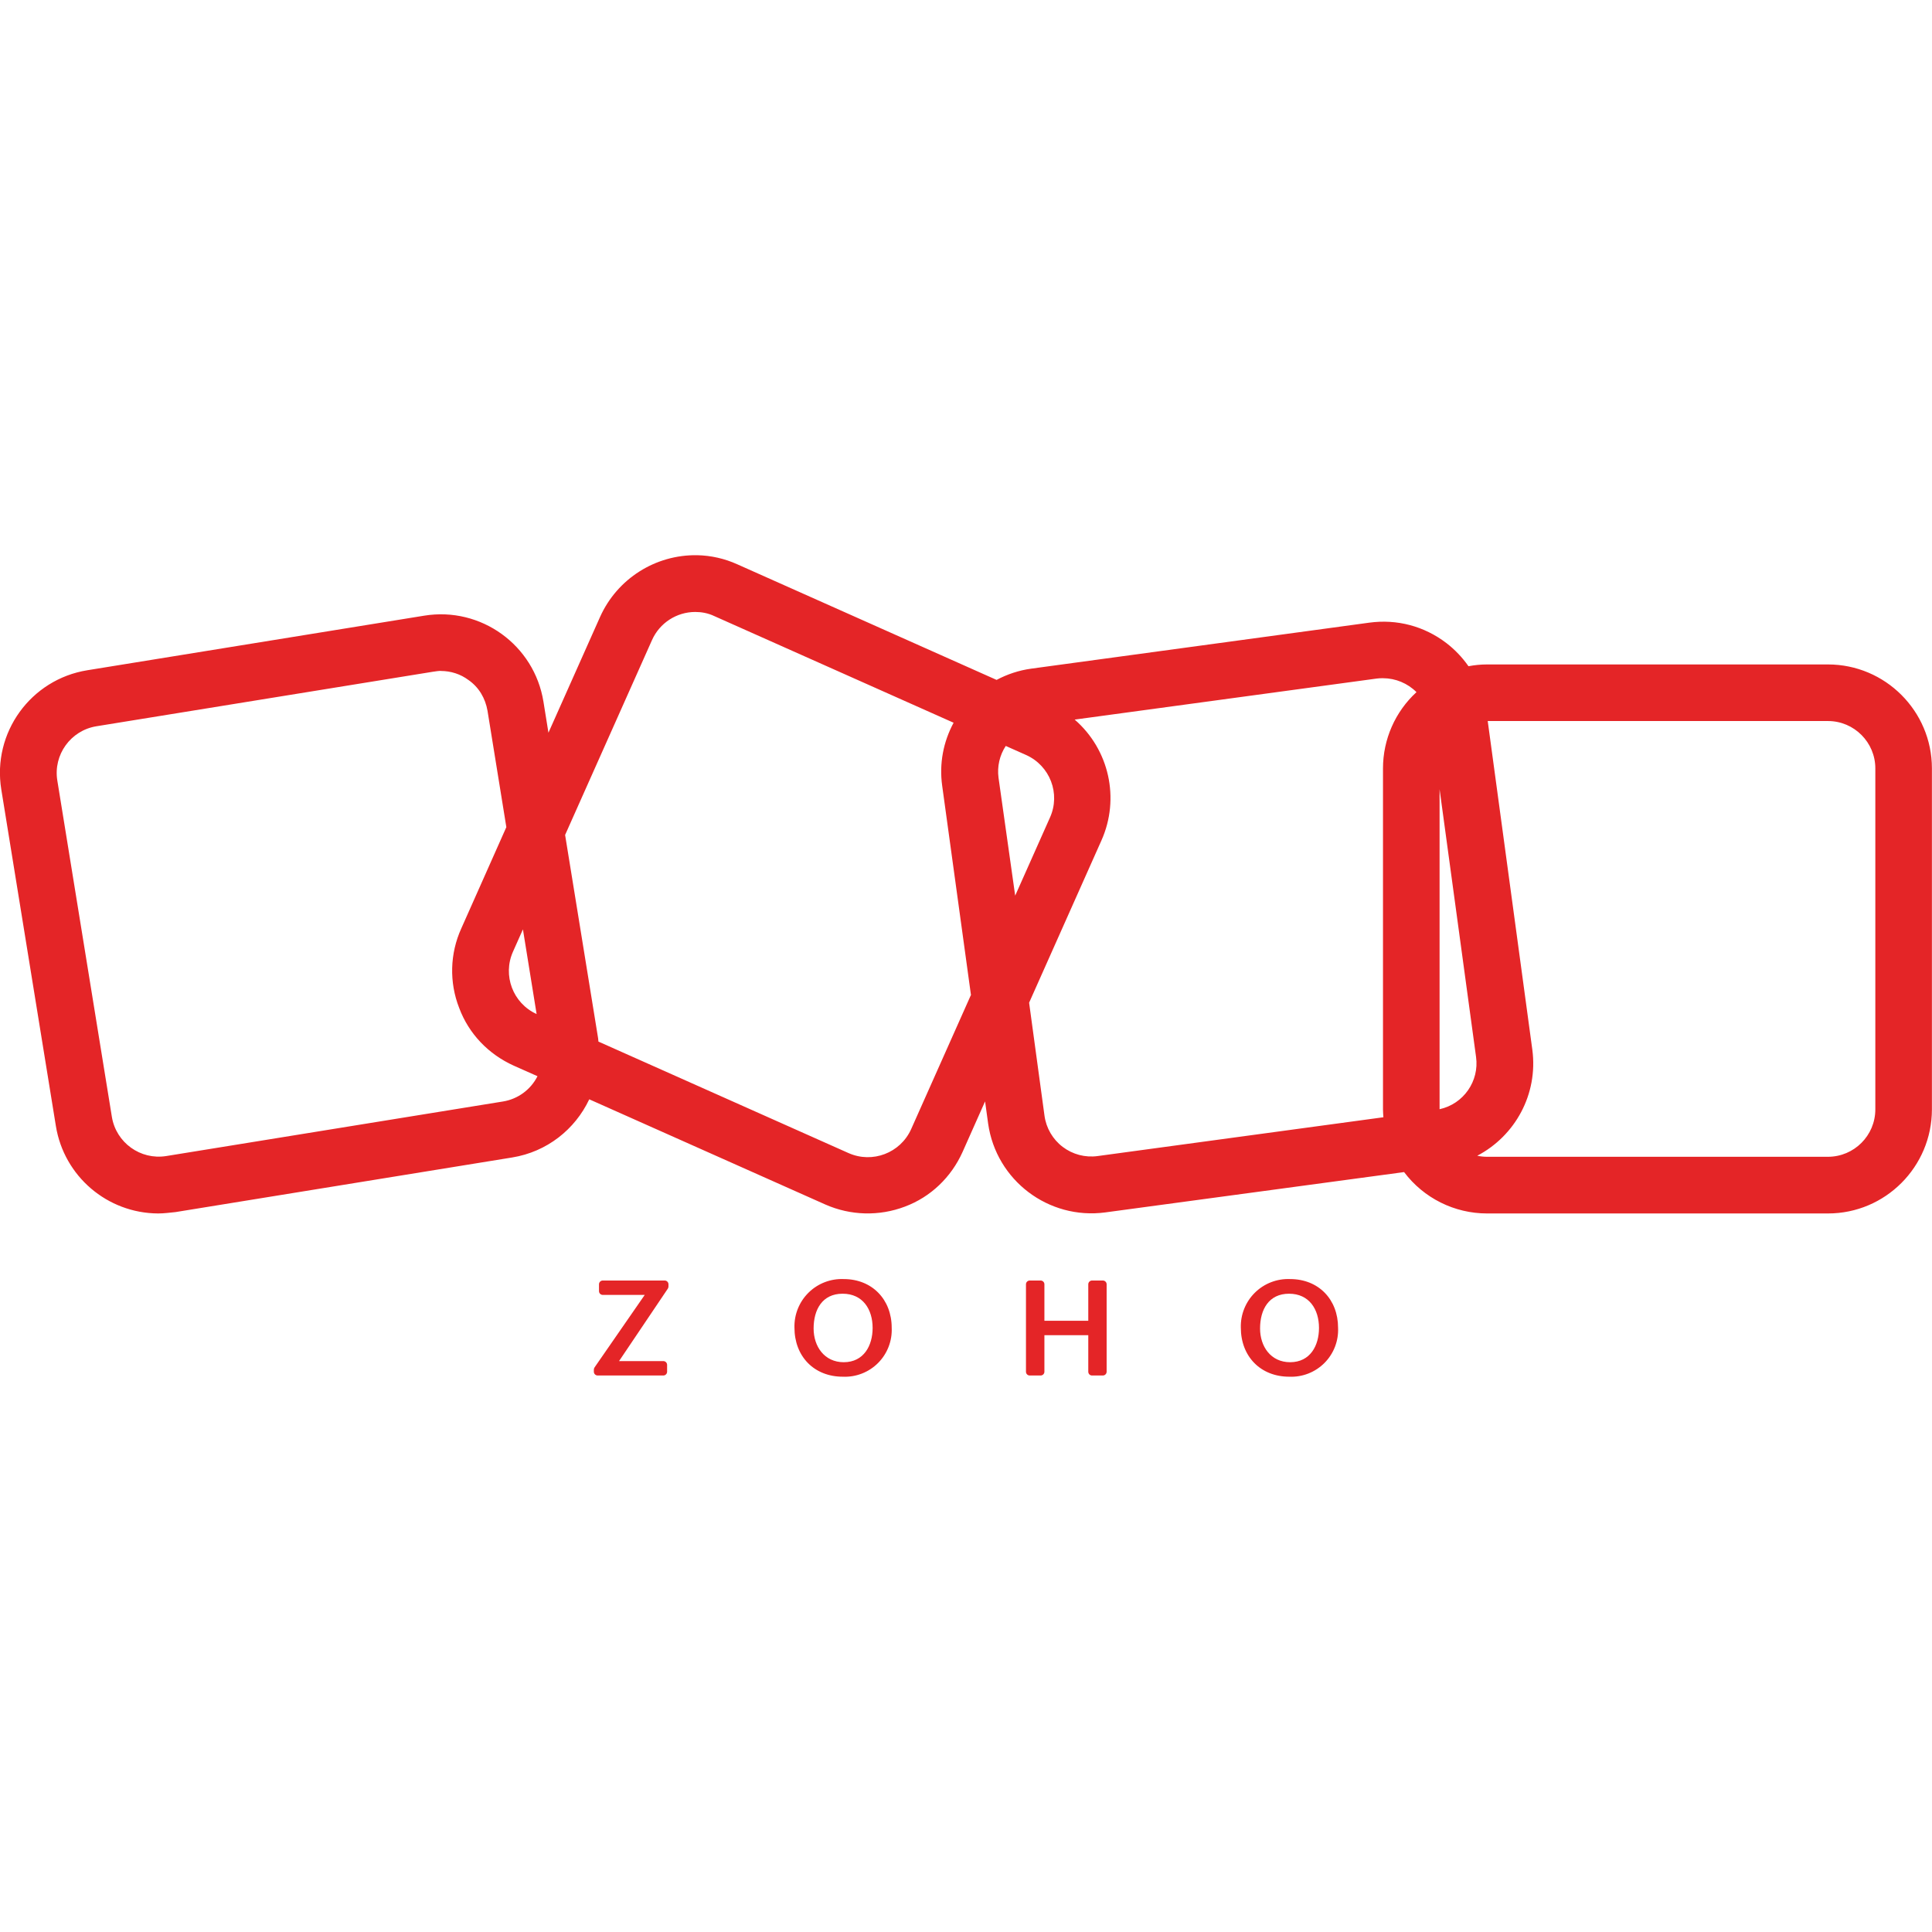
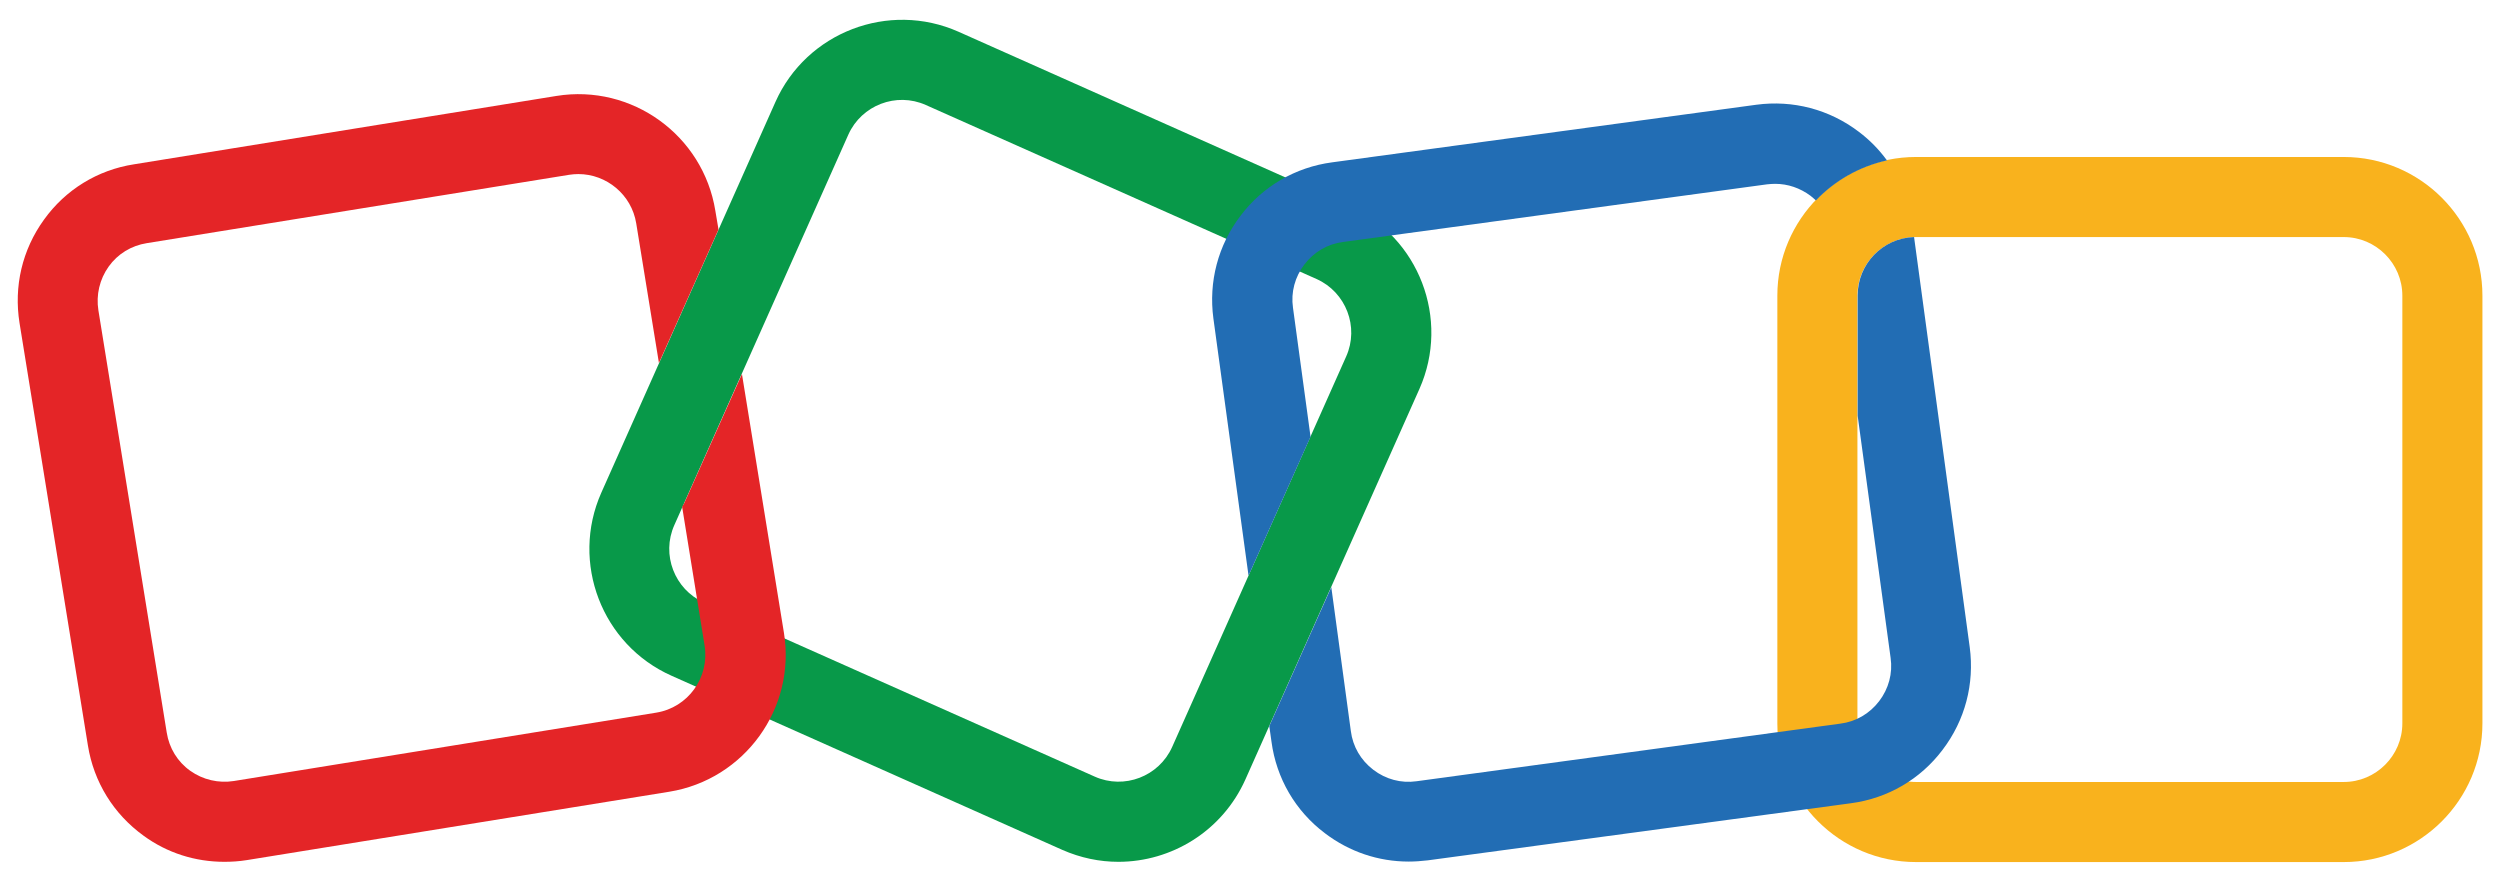
- <svg xmlns="http://www.w3.org/2000/svg" fill="#E42527" role="img" viewBox="0 0 24 24">
-   <path d="M8.66 6.897a1.299 1.299 0 0 0-1.205.765l-.642 1.44-.062-.385A1.291 1.291 0 0 0 5.27 7.648l-4.185.678A1.291 1.291 0 0 0 .016 9.807l.678 4.18a1.293 1.293 0 0 0 1.27 1.087c.074 0 .143-.01.216-.017l4.18-.678c.436-.07.784-.351.96-.723l2.933 1.307a1.304 1.304 0 0 0 .988.026c.321-.12.575-.365.716-.678l.28-.629.038.276a1.297 1.297 0 0 0 1.455 1.103l3.712-.501a1.29 1.29 0 0 0 1.03.514h4.236c.713 0 1.29-.58 1.291-1.291V9.545c0-.712-.58-1.291-1.291-1.291h-4.236c-.079 0-.155.008-.23.022a1.309 1.309 0 0 0-.275-.288c-.275-.21-.614-.3-.958-.253l-4.197.571c-.155.021-.3.07-.432.14L9.159 7.01a1.27 1.27 0 0 0-.499-.113zm-.025.705c.077 0 .159.013.24.052l2.971 1.324c-.128.238-.18.508-.142.782l.357 2.596h.002l-.745 1.672a.59.59 0 0 1-.777.296l-3.107-1.385-.004-.041-.41-2.526L8.1 7.95a.589.589 0 0 1 .536-.348zm-3.159.733c.125 0 .245.039.343.112.13.09.21.227.237.382l.234 1.446-.56 1.259a1.27 1.27 0 0 0-.026.987c.12.322.364.575.678.717l.295.131a.585.585 0 0 1-.428.314l-4.185.678a.59.59 0 0 1-.674-.485l-.678-4.18a.588.588 0 0 1 .485-.674l4.185-.678c.03-.004.064-.01.094-.01zm11.705.09a.59.59 0 0 1 .415.173 1.287 1.287 0 0 0-.416.947v4.237c0 .033.003.065.005.097l-3.55.482a.586.586 0 0 1-.66-.502l-.191-1.403.899-2.017a1.29 1.29 0 0 0-.333-1.5l3.754-.51c.026-.004.051-.004.077-.004zm1.3.532h4.227c.326 0 .588.266.588.588v4.237a.589.589 0 0 1-.588.588h-4.237a.564.564 0 0 1-.12-.013c.47-.246.758-.765.684-1.318zm-5.988.309.254.113c.296.133.43.48.296.777l-.432.97-.207-1.465a.58.58 0 0 1 .09-.395zm5.39.538.453 3.325a.583.583 0 0 1-.453.65zM6.496 11.545l.17 1.052a.588.588 0 0 1-.293-.776zm3.985 4.344a.588.588 0 0 0-.612.603c0 .358.244.61.601.61a.582.582 0 0 0 .607-.608c0-.35-.242-.605-.596-.605zm5.545 0a.588.588 0 0 0-.612.603c0 .358.245.61.602.61a.582.582 0 0 0 .606-.608c0-.35-.24-.605-.596-.605zm-8.537.018a.047.047 0 0 0-.048.047v.085c0 .026.021.047.048.047h.52l-.623.9a.052.052 0 0 0-.009.027v.027c0 .026.021.047.048.047h.815a.047.047 0 0 0 .047-.047v-.085a.047.047 0 0 0-.047-.047h-.55l.606-.9a.05.05 0 0 0 .008-.026v-.028a.047.047 0 0 0-.047-.047zm5.303 0a.047.047 0 0 0-.047.047v1.086c0 .026.02.047.047.047h.135a.047.047 0 0 0 .047-.047v-.454h.545v.454c0 .026.02.047.047.047h.134a.047.047 0 0 0 .047-.047v-1.086a.047.047 0 0 0-.047-.047h-.134a.047.047 0 0 0-.047.047v.453h-.545v-.453a.047.047 0 0 0-.047-.047zm-2.324.164c.25 0 .372.194.372.425 0 .219-.109.425-.358.426-.242 0-.375-.197-.375-.419 0-.235.108-.432.36-.432zm5.545 0c.25 0 .372.194.372.425 0 .219-.108.425-.358.426-.242 0-.374-.197-.374-.419 0-.235.108-.432.36-.432z" />
+ <svg xmlns="http://www.w3.org/2000/svg" role="img" viewBox="0 0 1024 366">
+   <path fill="#089949" d="M458.1,353c-7.7,0-15.5-1.6-23-4.9l0,0l-160-71.3c-28.6-12.7-41.5-46.4-28.8-75l71.3-160c12.7-28.6,46.4-41.5,75-28.8l160,71.3c28.6,12.7,41.5,46.4,28.8,75l-71.3,160C500.6,340.5,479.8,353,458.1,353z M448.4,318.1c12.1,5.4,26.3-0.1,31.7-12.1l71.3-160c5.4-12.1-0.1-26.3-12.1-31.7L379.2,43c-12.1-5.4-26.3,0.1-31.7,12.1l-71.3,160c-5.4,12.1,0.1,26.3,12.1,31.7L448.4,318.1z" />
+   <path fill="#F9B21D" d="M960,353.1H784.8c-31.3,0-56.8-25.5-56.8-56.8V121.1c0-31.3,25.5-56.8,56.8-56.8H960c31.3,0,56.8,25.5,56.8,56.8v175.2C1016.8,327.6,991.3,353.1,960,353.1z M784.8,97.1c-13.2,0-24,10.8-24,24v175.2c0,13.2,10.8,24,24,24H960c13.2,0,24-10.8,24-24V121.1c0-13.2-10.8-24-24-24H784.8z" />
+   <path fill="#E42527" d="M303.9,153.2L280.3,206c-0.3,0.6-0.6,1.1-0.9,1.6l9.2,56.8c2.1,13.1-6.8,25.4-19.8,27.5l-173,28c-6.3,1-12.7-0.5-17.9-4.2c-5.2-3.7-8.6-9.3-9.6-15.6l-28-173c-1-6.3,0.5-12.7,4.2-17.9c3.7-5.2,9.3-8.6,15.6-9.6l173-28c1.3-0.2,2.6-0.3,3.8-0.3c11.5,0,21.8,8.4,23.7,20.2l9.3,57.2L294.3,94l-1.3-7.7c-5-30.9-34.2-52-65.1-47l-173,28C40,69.6,26.8,77.7,18,90c-8.9,12.3-12.4,27.3-10,42.3l28,173c2.4,15,10.5,28.1,22.8,37C68.5,349.4,80,353,91.9,353c3,0,6.1-0.2,9.2-0.7l173-28c30.9-5,52-34.2,47-65.1L303.9,153.2z" />
+   <path fill="#226DB4" d="M511.4,235.8l25.4-56.9l-7.2-52.9c-0.9-6.3,0.8-12.6,4.7-17.7c3.9-5.1,9.5-8.4,15.9-9.2l173.6-23.6c1.1-0.1,2.2-0.2,3.3-0.2c5.2,0,10.2,1.7,14.5,4.9c0.8,0.6,1.5,1.3,2.2,1.9c7.7-8.1,17.8-13.9,29.1-16.4c-3.2-4.4-7-8.3-11.5-11.7c-12.1-9.2-27-13.1-42-11.1L545.6,66.5c-15,2-28.4,9.8-37.5,21.9c-9.2,12.1-13.1,27-11.1,42L511.4,235.8z" />
+   <path fill="#226DB4" d="M806.8,265.1l-22.8-168c-12.8,0.4-23.1,11-23.1,23.9v49.3l13.5,99.2c0.9,6.3-0.8,12.6-4.7,17.7s-9.5,8.4-15.9,9.2l-173.6,23.6c-6.3,0.9-12.6-0.8-17.7-4.7c-5.1-3.9-8.4-9.5-9.2-15.9l-8-58.9l-25.4,56.9l0.9,6.4c2,15,9.8,28.4,21.9,37.5c10,7.6,21.9,11.6,34.3,11.6c2.6,0,5.2-0.2,7.8-0.5L758.2,329c15-2,28.4-9.8,37.5-21.9C804.9,295,808.8,280.1,806.8,265.1z" />
</svg>
